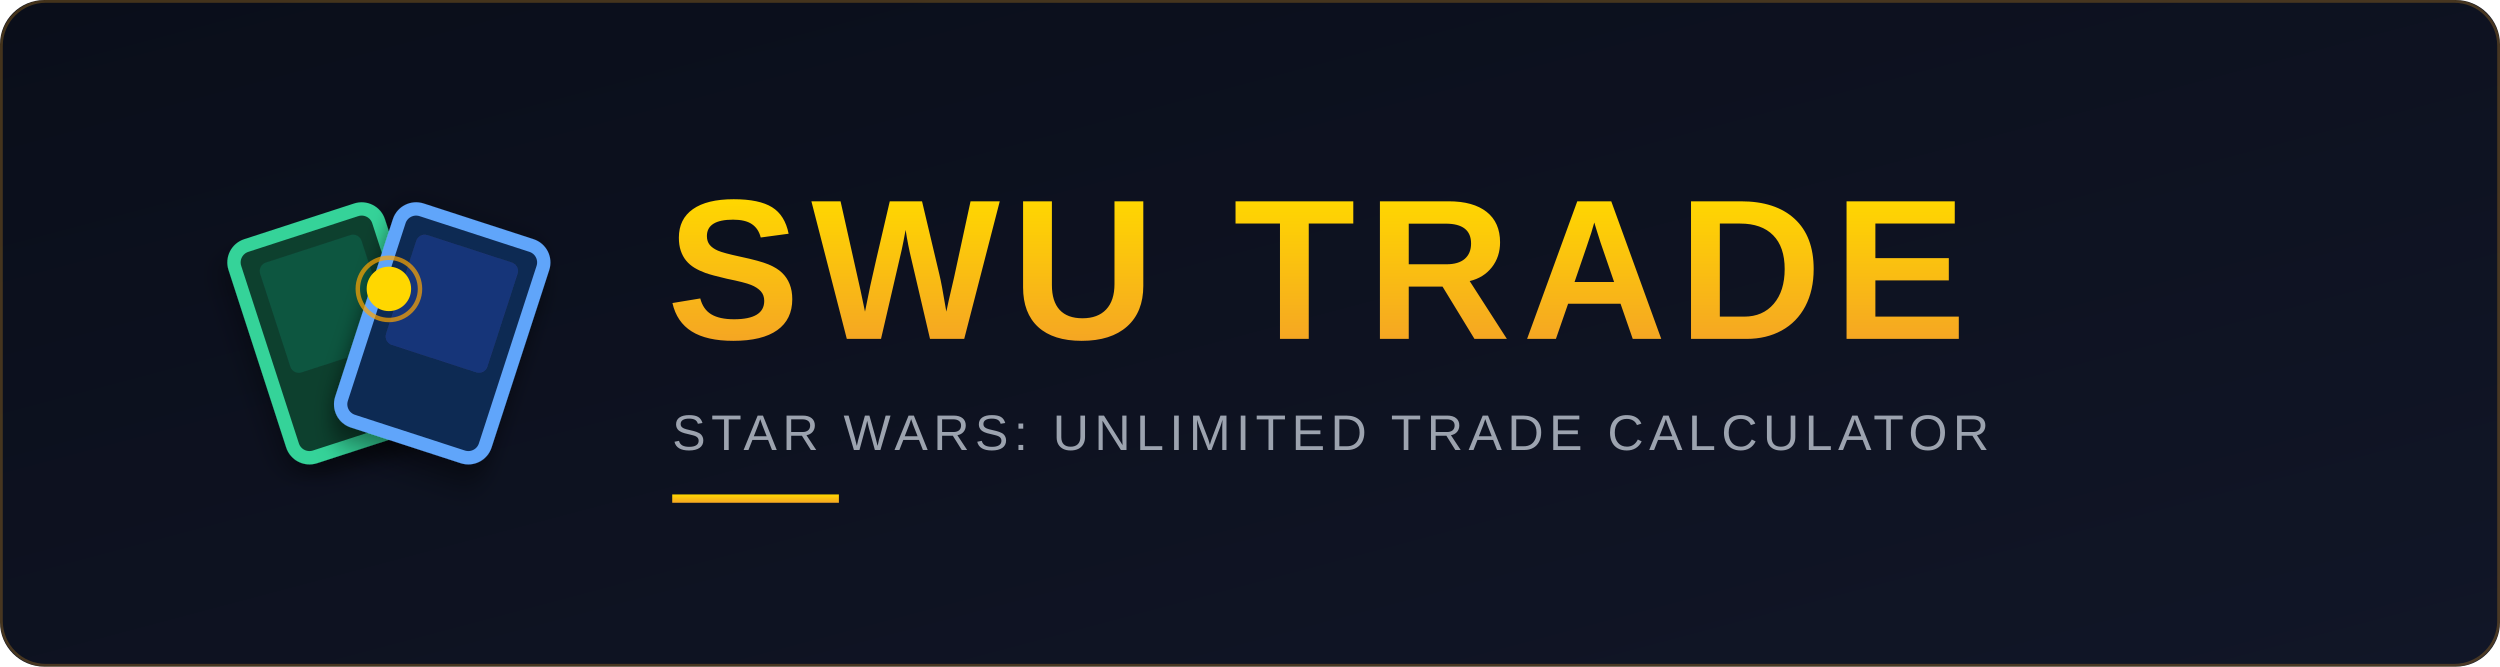
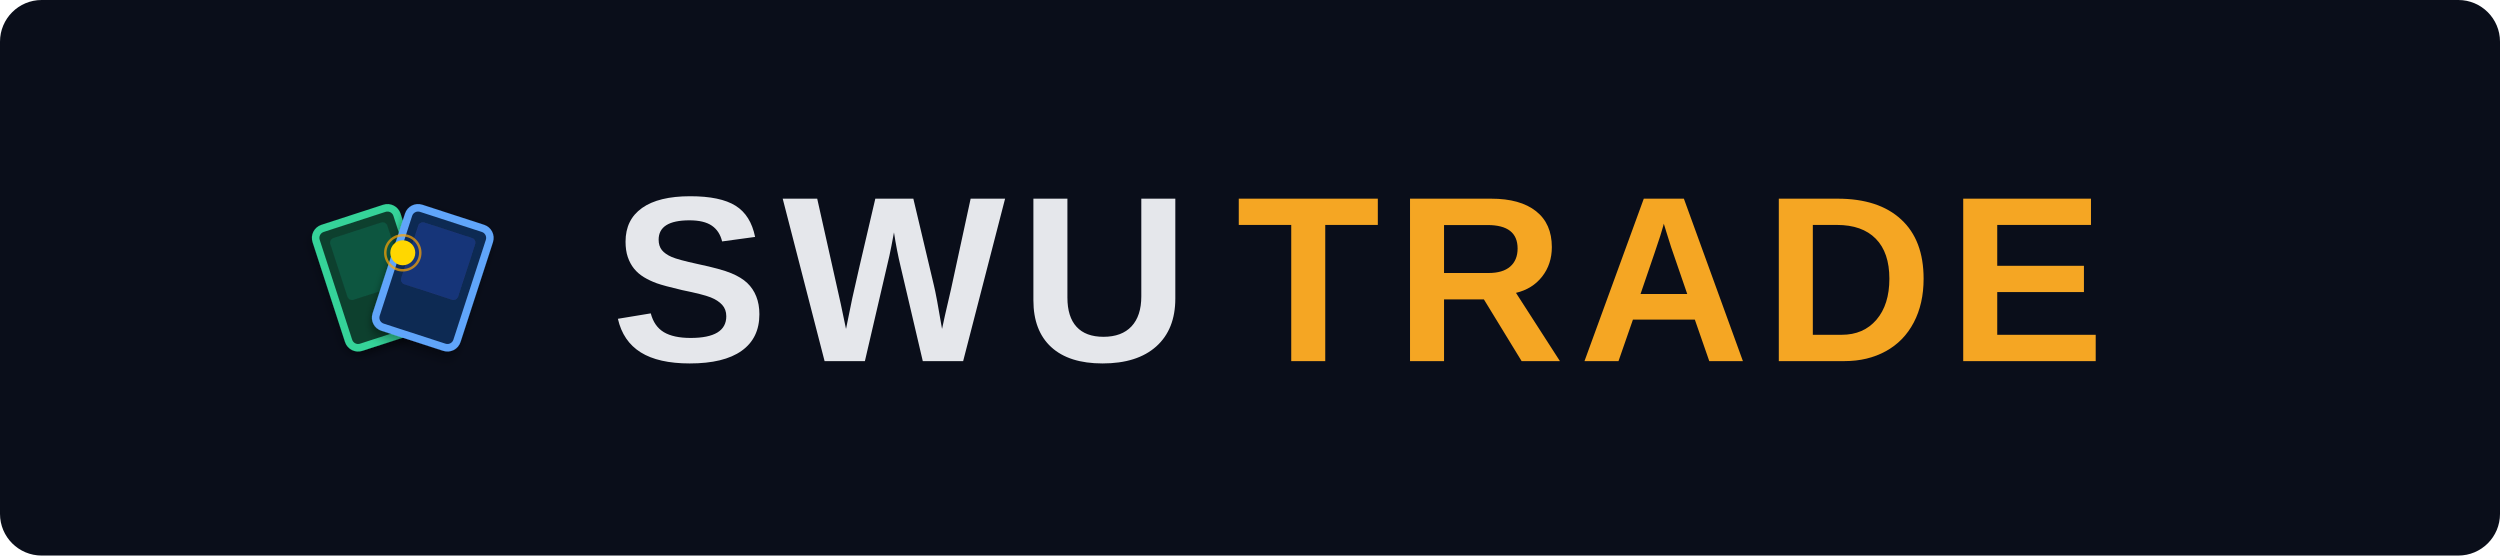
- <svg xmlns="http://www.w3.org/2000/svg" viewBox="0 0 900 240" role="img" aria-label="SWU Trade">
+ <svg xmlns="http://www.w3.org/2000/svg" viewBox="0 0 720 160" role="img" aria-label="SWUTrade">
  <defs>
-     <linearGradient id="bg" x1="0" y1="0" x2="1" y2="1">
-       <stop offset="0%" stop-color="#0a0e1a" />
-       <stop offset="100%" stop-color="#111627" />
-     </linearGradient>
-     <radialGradient id="glow" cx="50%" cy="55%" r="50%">
-       <stop offset="0%" stop-color="#FFD700" stop-opacity="1" />
-       <stop offset="100%" stop-color="#F5A623" stop-opacity="0" />
-     </radialGradient>
-     <linearGradient id="gold" x1="0" y1="0" x2="0" y2="1">
-       <stop offset="0%" stop-color="#FFD700" />
-       <stop offset="100%" stop-color="#F5A623" />
-     </linearGradient>
    <filter id="shadow">
-       <feDropShadow dx="0" dy="3" stdDeviation="3" flood-opacity="0.5" />
+       <feDropShadow dx="0" dy="2" stdDeviation="2" flood-opacity="0.4" />
    </filter>
  </defs>
-   <rect width="900" height="240" rx="16" fill="url(#bg)" />
-   <rect x="0.5" y="0.5" width="899" height="239" rx="16" fill="none" stroke="#F5A623" stroke-opacity="0.25" />
-   <g transform="translate(60 40) scale(1.6)">
+   <rect width="720" height="160" rx="12" fill="#0a0e1a" />
+   <g transform="translate(80 44) scale(0.72)">
    <g transform="translate(0 -8)">
-       <circle cx="50" cy="55" r="18" fill="url(#glow)" opacity="0.55" />
      <g transform="translate(38 58) rotate(-18)" filter="url(#shadow)">
        <rect x="-17" y="-25" width="34" height="50" rx="4" fill="#0f3f2f" stroke="#34d399" stroke-width="3" />
        <rect x="-12" y="-20" width="24" height="26" rx="2" fill="#065f46" opacity="0.7" />
      </g>
      <g transform="translate(62 58) rotate(18)" filter="url(#shadow)">
        <rect x="-17" y="-25" width="34" height="50" rx="4" fill="#0f2a52" stroke="#60a5fa" stroke-width="3" />
        <rect x="-12" y="-20" width="24" height="26" rx="2" fill="#1e3a8a" opacity="0.7" />
      </g>
      <circle cx="50" cy="48" r="5" fill="#FFD700" />
      <circle cx="50" cy="48" r="7" fill="none" stroke="#FFA500" stroke-width="1" opacity="0.7" />
    </g>
  </g>
-   <g font-family="'Helvetica Neue', Arial, sans-serif" font-weight="900">
-     <text x="240" y="122" font-size="72" fill="url(#gold)" letter-spacing="4">SWU TRADE</text>
-     <text x="242" y="162" font-size="18" fill="#9ca3af" letter-spacing="2" font-weight="500">
-       STAR WARS: UNLIMITED TRADE CALCULATOR
-     </text>
-     <rect x="242" y="178" width="60" height="3" fill="url(#gold)" />
+   <g font-family="'Helvetica Neue', Arial, sans-serif" font-weight="900" font-size="68" letter-spacing="4">
+     <text x="176" y="104" fill="#e5e7eb">SWU</text>
+     <text x="356" y="104" fill="#F5A623">TRADE</text>
  </g>
</svg>
